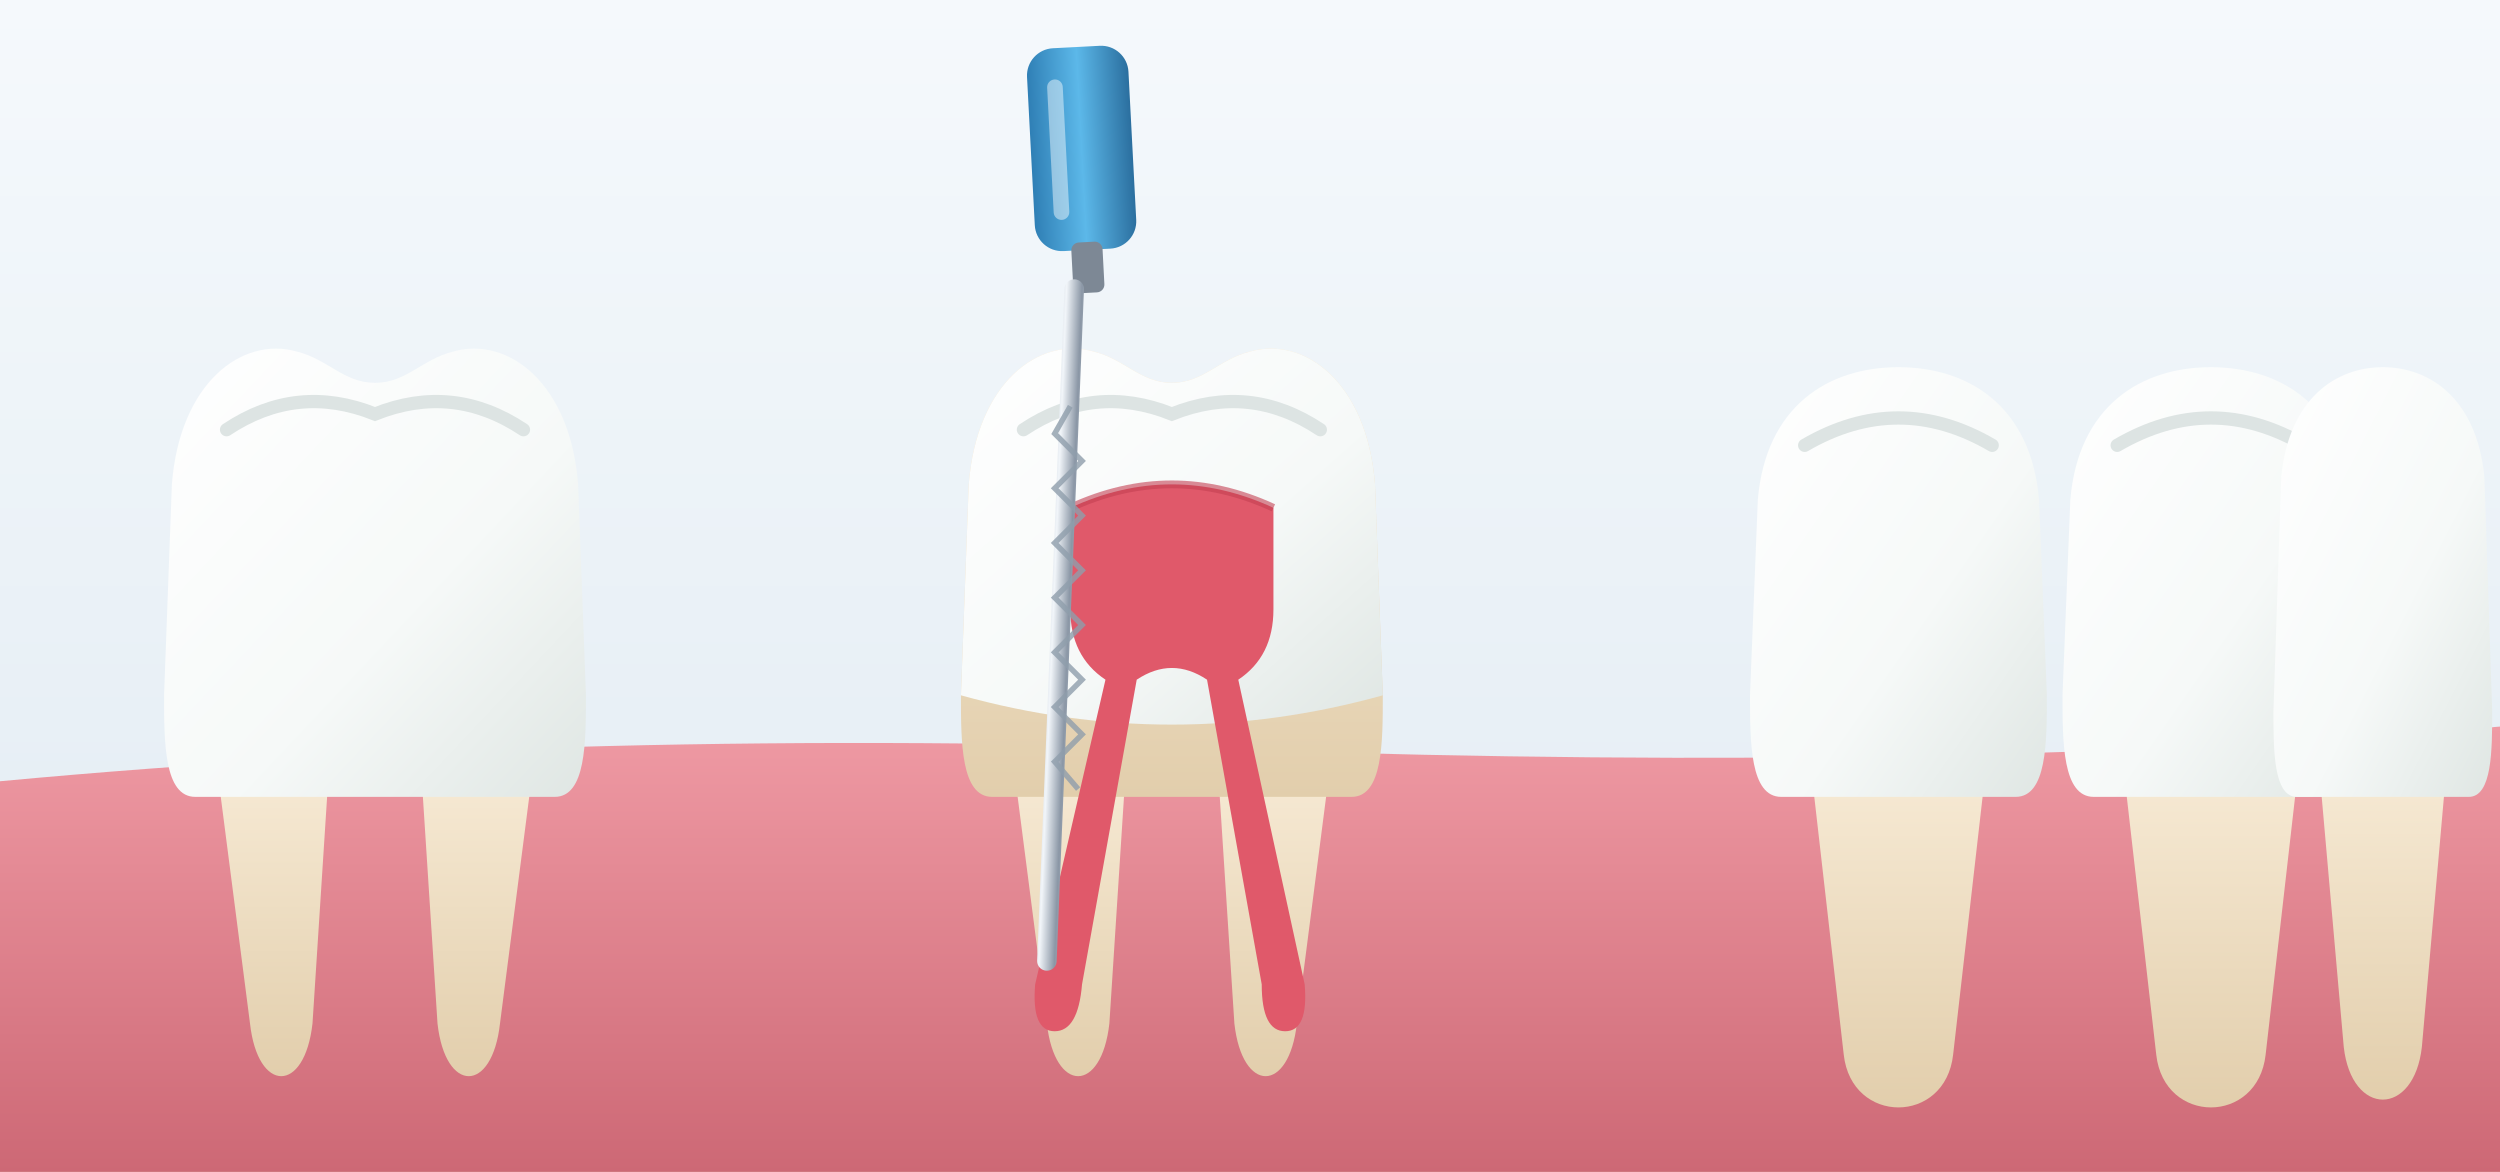
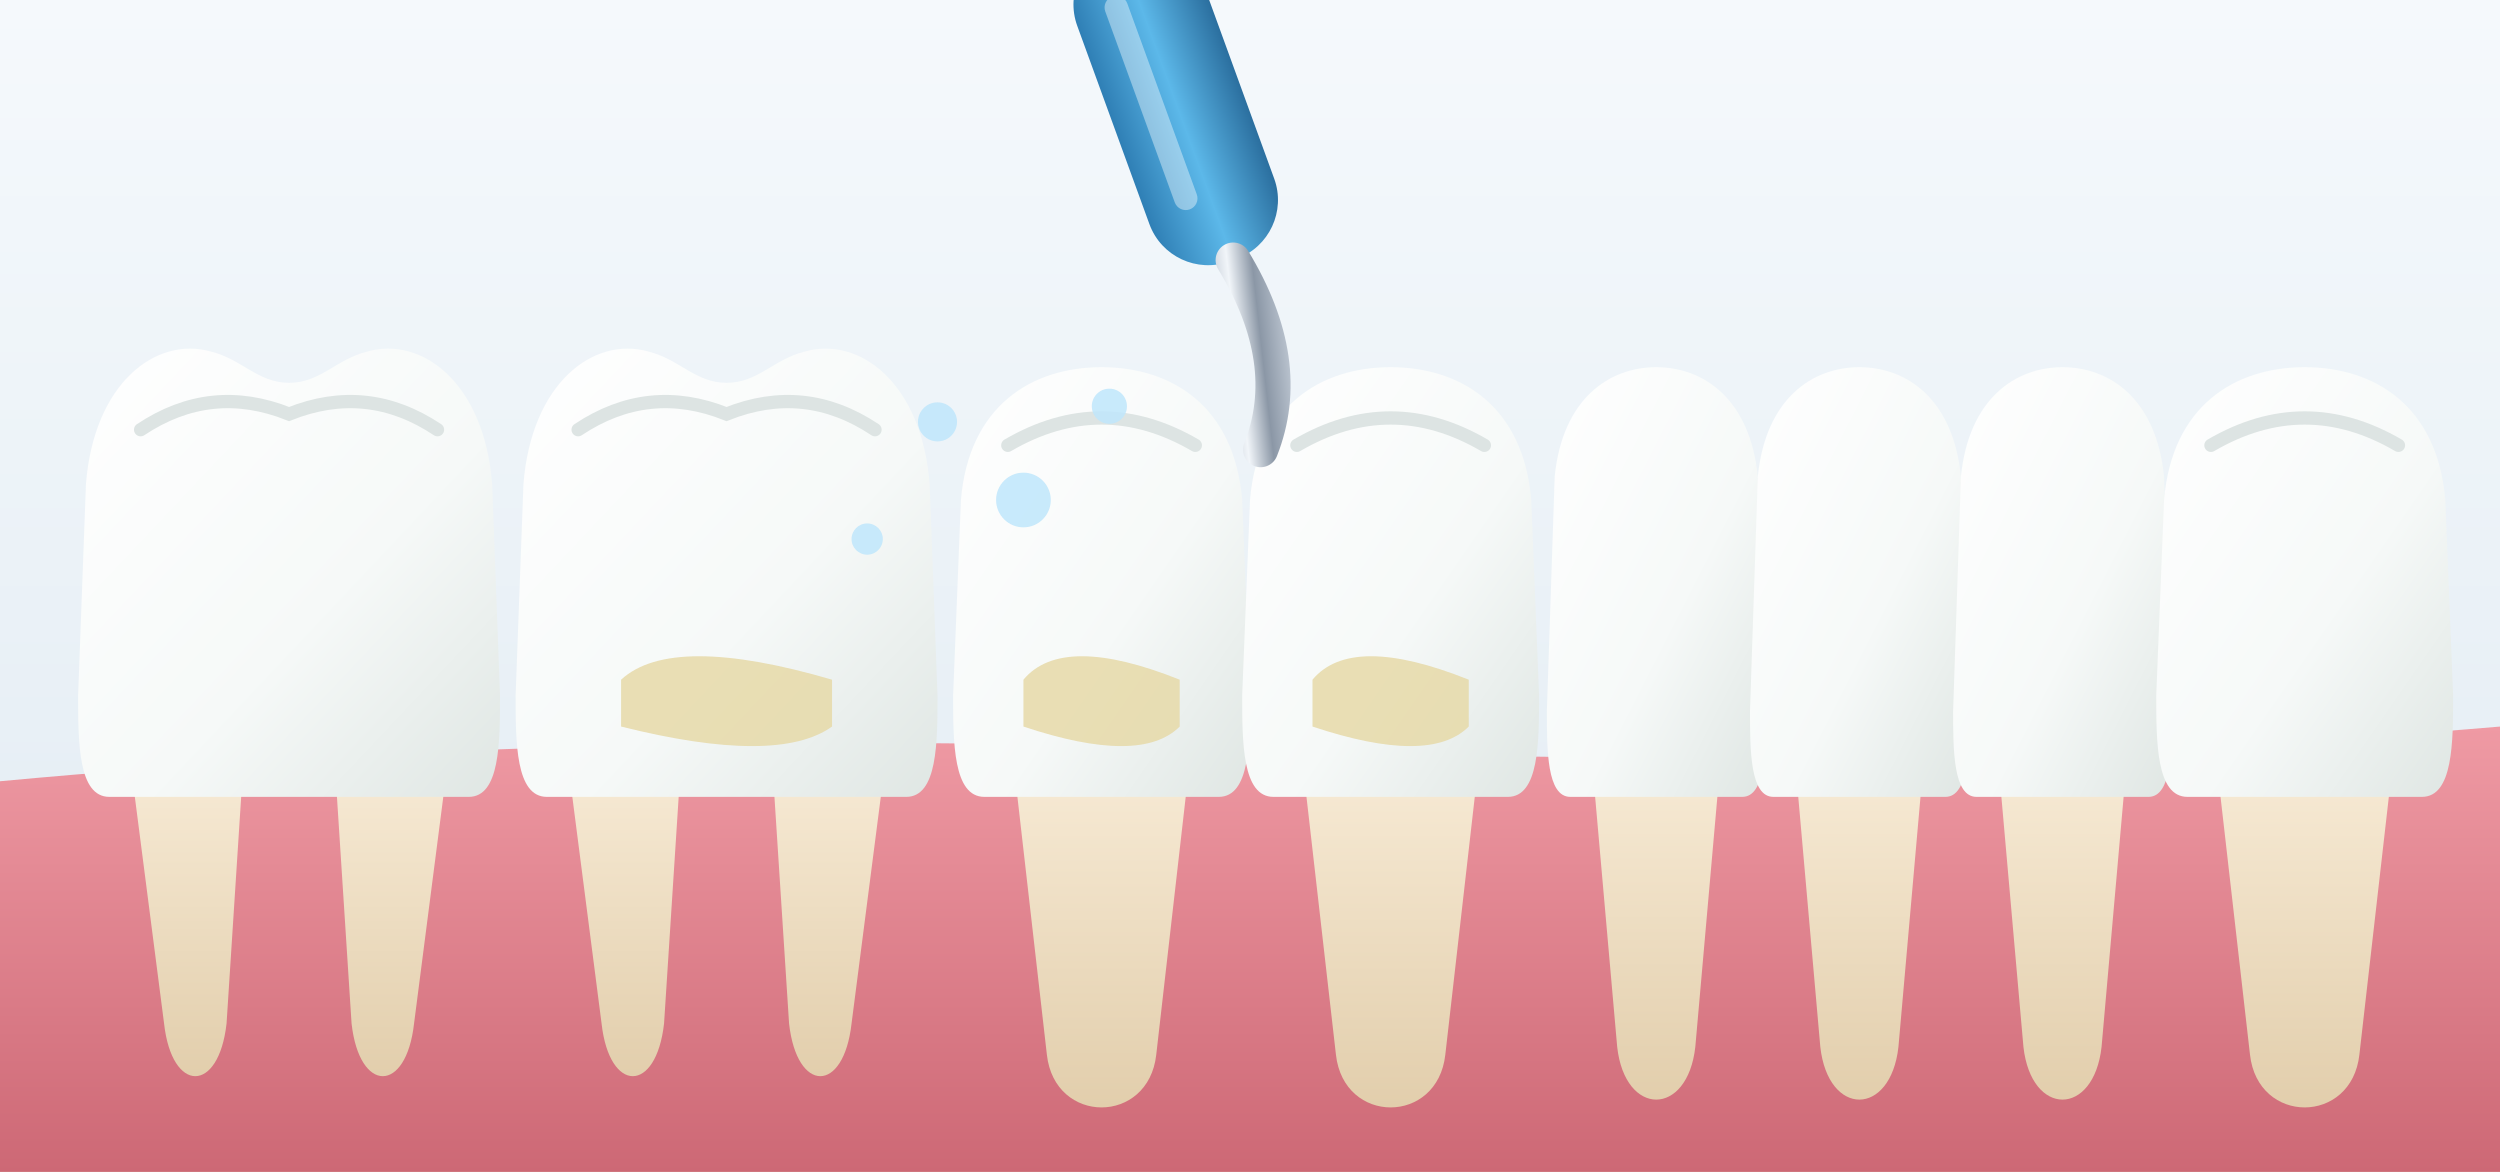
- <svg xmlns="http://www.w3.org/2000/svg" viewBox="0 0 640 300" width="640" height="300" role="img" aria-label="Cross-section of a molar during root canal treatment: the infected pulp is removed from the canals and the tooth is sealed">
+ <svg xmlns="http://www.w3.org/2000/svg" viewBox="0 0 640 300" width="640" height="300" role="img" aria-label="An ultrasonic scaler cleaning plaque and tartar from the teeth at the gum line">
  <defs>
    <linearGradient id="bg" x1="0" y1="0" x2="0" y2="1">
      <stop offset="0" stop-color="#f5f9fc" />
      <stop offset="1" stop-color="#e0eaf2" />
    </linearGradient>
    <linearGradient id="gum" x1="0" y1="0" x2="0" y2="1">
      <stop offset="0" stop-color="#ef9aa4" />
      <stop offset="1" stop-color="#cd6875" />
    </linearGradient>
    <linearGradient id="bone" x1="0" y1="0" x2="0" y2="1">
      <stop offset="0" stop-color="#f7e9d9" />
      <stop offset="1" stop-color="#e5d0b6" />
    </linearGradient>
    <linearGradient id="ena" x1="0" y1="0" x2="1" y2="1">
      <stop offset="0" stop-color="#ffffff" />
      <stop offset=".58" stop-color="#f6f9f8" />
      <stop offset="1" stop-color="#dfe6e3" />
    </linearGradient>
    <linearGradient id="dent" x1="0" y1="0" x2="0" y2="1">
      <stop offset="0" stop-color="#f6e9d3" />
      <stop offset="1" stop-color="#e2ceac" />
    </linearGradient>
    <linearGradient id="steel" x1="0" y1="0" x2="1" y2="1">
      <stop offset="0" stop-color="#a7b2c0" />
      <stop offset=".36" stop-color="#f1f5f9" />
      <stop offset=".64" stop-color="#8b97a6" />
      <stop offset="1" stop-color="#c2cbd6" />
    </linearGradient>
    <linearGradient id="tita" x1="0" y1="0" x2="1" y2="0">
      <stop offset="0" stop-color="#8b98a6" />
      <stop offset=".4" stop-color="#dbe3ea" />
      <stop offset="1" stop-color="#7d8a99" />
    </linearGradient>
    <linearGradient id="sky" x1="0" y1="0" x2="1" y2="0">
      <stop offset="0" stop-color="#2f7fb5" />
      <stop offset=".5" stop-color="#5cb8e9" />
      <stop offset="1" stop-color="#2b6f9f" />
    </linearGradient>
    <linearGradient id="cera" x1="0" y1="0" x2="0" y2="1">
      <stop offset="0" stop-color="#ffffff" />
      <stop offset="1" stop-color="#e6efe9" />
    </linearGradient>
    <linearGradient id="acr" x1="0" y1="0" x2="0" y2="1">
      <stop offset="0" stop-color="#f2a3ad" />
      <stop offset="1" stop-color="#d9848f" />
    </linearGradient>
    <linearGradient id="alg" x1="0" y1="0" x2="0" y2="1">
      <stop offset="0" stop-color="#bfe6fb" />
      <stop offset="1" stop-color="#8ccdf0" />
    </linearGradient>
  </defs>
  <rect width="640" height="300" fill="url(#bg)" />
  <path d="M0 214 Q 160 202 320 208 Q 480 214 640 200 L640 300 L0 300 Z" fill="url(#bone)" />
  <path d="M0 200 Q 150 186 320 192 Q 500 198 640 186 L640 300 L0 300 Z" fill="url(#gum)" />
-   <g transform="translate(96 196)">
+   <g transform="translate(74 196)">
    <path d="M-40 4 L-32 66 C-30 84 -18 84 -16 66 L-12 4 Z" fill="url(#dent)" />
    <path d="M40 4 L32 66 C30 84 18 84 16 66 L12 4 Z" fill="url(#dent)" />
    <path d="M-46 8 C-54 8 -54 -6 -54 -18 L-52 -72 C-50 -98 -34 -110 -20 -106 C-12 -104 -8 -98 0 -98 C8 -98 12 -104 20 -106 C34 -110 50 -98 52 -72 L54 -18 C54 -6 54 8 46 8 Z" fill="url(#ena)" />
    <path d="M-38 -86 Q-20 -98 0 -90 Q20 -98 38 -86" fill="none" stroke="#dde4e3" stroke-width="3.4" stroke-linecap="round" />
  </g>
-   <g transform="translate(486 196)">
+   <g transform="translate(186 196)">
+     <path d="M-40 4 L-32 66 C-30 84 -18 84 -16 66 L-12 4 Z" fill="url(#dent)" />
+     <path d="M40 4 L32 66 C30 84 18 84 16 66 L12 4 Z" fill="url(#dent)" />
+     <path d="M-46 8 C-54 8 -54 -6 -54 -18 L-52 -72 C-50 -98 -34 -110 -20 -106 C-12 -104 -8 -98 0 -98 C8 -98 12 -104 20 -106 C34 -110 50 -98 52 -72 L54 -18 C54 -6 54 8 46 8 Z" fill="url(#ena)" />
+     <path d="M-38 -86 Q-20 -98 0 -90 Q20 -98 38 -86" fill="none" stroke="#dde4e3" stroke-width="3.4" stroke-linecap="round" />
+   </g>
+   <g transform="translate(282 196)">
    <path d="M-22 4 L-14 74 C-12 92 12 92 14 74 L22 4 Z" fill="url(#dent)" />
    <path d="M-30 8 C-38 8 -38 -6 -38 -18 L-36 -68 C-34 -92 -18 -102 0 -102 C18 -102 34 -92 36 -68 L38 -18 C38 -6 38 8 30 8 Z" fill="url(#ena)" />
    <path d="M-24 -82 Q0 -96 24 -82" fill="none" stroke="#dde4e3" stroke-width="3.4" stroke-linecap="round" />
  </g>
-   <g transform="translate(566 196)">
+   <g transform="translate(356 196)">
    <path d="M-22 4 L-14 74 C-12 92 12 92 14 74 L22 4 Z" fill="url(#dent)" />
    <path d="M-30 8 C-38 8 -38 -6 -38 -18 L-36 -68 C-34 -92 -18 -102 0 -102 C18 -102 34 -92 36 -68 L38 -18 C38 -6 38 8 30 8 Z" fill="url(#ena)" />
    <path d="M-24 -82 Q0 -96 24 -82" fill="none" stroke="#dde4e3" stroke-width="3.4" stroke-linecap="round" />
  </g>
-   <g transform="translate(610 196)">
+   <g transform="translate(424 196)">
    <path d="M-16 4 L-10 72 C-8 90 8 90 10 72 L16 4 Z" fill="url(#dent)" />
    <path d="M-22 8 C-28 8 -28 -4 -28 -14 L-26 -74 C-24 -94 -12 -102 0 -102 C12 -102 24 -94 26 -74 L28 -14 C28 -4 28 8 22 8 Z" fill="url(#ena)" />
  </g>
-   <g transform="translate(300 196)">
-     <path d="M-40 4 L-32 66 C-30 84 -18 84 -16 66 L-12 4 Z" fill="url(#dent)" />
-     <path d="M40 4 L32 66 C30 84 18 84 16 66 L12 4 Z" fill="url(#dent)" />
-     <path d="M-46 8 C-54 8 -54 -6 -54 -18 L-52 -72 C-50 -98 -34 -110 -20 -106 C-12 -104 -8 -98 0 -98 C8 -98 12 -104 20 -106 C34 -110 50 -98 52 -72 L54 -18 C54 -6 54 8 46 8 Z" fill="url(#dent)" />
-     <path d="M-54 -18 L-52 -72 C-50 -98 -34 -110 -20 -106 C-12 -104 -8 -98 0 -98 C8 -98 12 -104 20 -106 C34 -110 50 -98 52 -72 L54 -18 C18 -8 -18 -8 -54 -18 Z" fill="url(#ena)" />
-     <path d="M-26 -66 Q0 -78 26 -66 L26 -40 Q26 -28 17 -22 L34 56 Q35 68 29 68 Q23 68 23 56 L9 -22 Q0 -28 -9 -22 L-23 56 Q-24 68 -30 68 Q-36 68 -35 56 L-17 -22 Q-26 -28 -26 -40 Z" fill="#e0596a" />
-     <path d="M-26 -66 Q0 -78 26 -66" fill="none" stroke="#c33f52" stroke-width="2" opacity=".6" />
-     <path d="M-38 -86 Q-20 -98 0 -90 Q20 -98 38 -86" fill="none" stroke="#dde4e3" stroke-width="3.4" stroke-linecap="round" />
+   <g transform="translate(476 196)">
+     <path d="M-16 4 L-10 72 C-8 90 8 90 10 72 L16 4 Z" fill="url(#dent)" />
+     <path d="M-22 8 C-28 8 -28 -4 -28 -14 L-26 -74 C-24 -94 -12 -102 0 -102 C12 -102 24 -94 26 -74 L28 -14 C28 -4 28 8 22 8 Z" fill="url(#ena)" />
  </g>
-   <g>
-     <g transform="rotate(-3 277 40)">
-       <rect x="264" y="12" width="26" height="52" rx="7" fill="url(#sky)" />
-       <rect x="269" y="20" width="4" height="36" rx="2" fill="#fff" opacity=".45" />
-       <rect x="273" y="62" width="8" height="13" rx="2" fill="#7d8895" />
-     </g>
-     <path d="M275 74 L268 246" stroke="url(#steel)" stroke-width="5" stroke-linecap="round" />
-     <path d="M274 104 l-4 7 7 7 -7 7 7 7 -7 7 7 7 -7 7 7 7 -7 7 7 7 -7 7 7 7 -7 7 6 7" fill="none" stroke="#8f9dab" stroke-width="1.4" opacity=".8" />
+   <g transform="translate(528 196)">
+     <path d="M-16 4 L-10 72 C-8 90 8 90 10 72 L16 4 Z" fill="url(#dent)" />
+     <path d="M-22 8 C-28 8 -28 -4 -28 -14 L-26 -74 C-24 -94 -12 -102 0 -102 C12 -102 24 -94 26 -74 L28 -14 C28 -4 28 8 22 8 Z" fill="url(#ena)" />
  </g>
+   <g transform="translate(590 196)">
+     <path d="M-22 4 L-14 74 C-12 92 12 92 14 74 L22 4 Z" fill="url(#dent)" />
+     <path d="M-30 8 C-38 8 -38 -6 -38 -18 L-36 -68 C-34 -92 -18 -102 0 -102 C18 -102 34 -92 36 -68 L38 -18 C38 -6 38 8 30 8 Z" fill="url(#ena)" />
+     <path d="M-24 -82 Q0 -96 24 -82" fill="none" stroke="#dde4e3" stroke-width="3.4" stroke-linecap="round" />
+   </g>
+   <path d="M159 174 q13 -12 54 0 l0 12 q-14 10 -54 0 z" fill="#e6d9a8" opacity=".85" />
+   <path d="M262 174 q10 -12 40 0 l0 12 q-10 10 -40 0 z" fill="#e6d9a8" opacity=".85" />
+   <path d="M336 174 q10 -12 40 0 l0 12 q-10 10 -40 0 z" fill="#e6d9a8" opacity=".85" />
+   <g transform="rotate(-20 318 70)">
+     <rect x="300" y="-20" width="34" height="86" rx="16" fill="url(#sky)" />
+     <rect x="308" y="-8" width="6" height="58" rx="3" fill="#ffffff" opacity=".4" />
+     <path d="M317 66 q6 30 -10 48" fill="none" stroke="url(#steel)" stroke-width="9" stroke-linecap="round" />
+   </g>
+   <circle cx="262" cy="128" r="7" fill="#bfe6fb" opacity=".85" />
+   <circle cx="240" cy="108" r="5" fill="#bfe6fb" opacity=".85" />
+   <circle cx="284" cy="104" r="4.5" fill="#bfe6fb" opacity=".85" />
+   <circle cx="222" cy="138" r="4" fill="#bfe6fb" opacity=".85" />
</svg>
